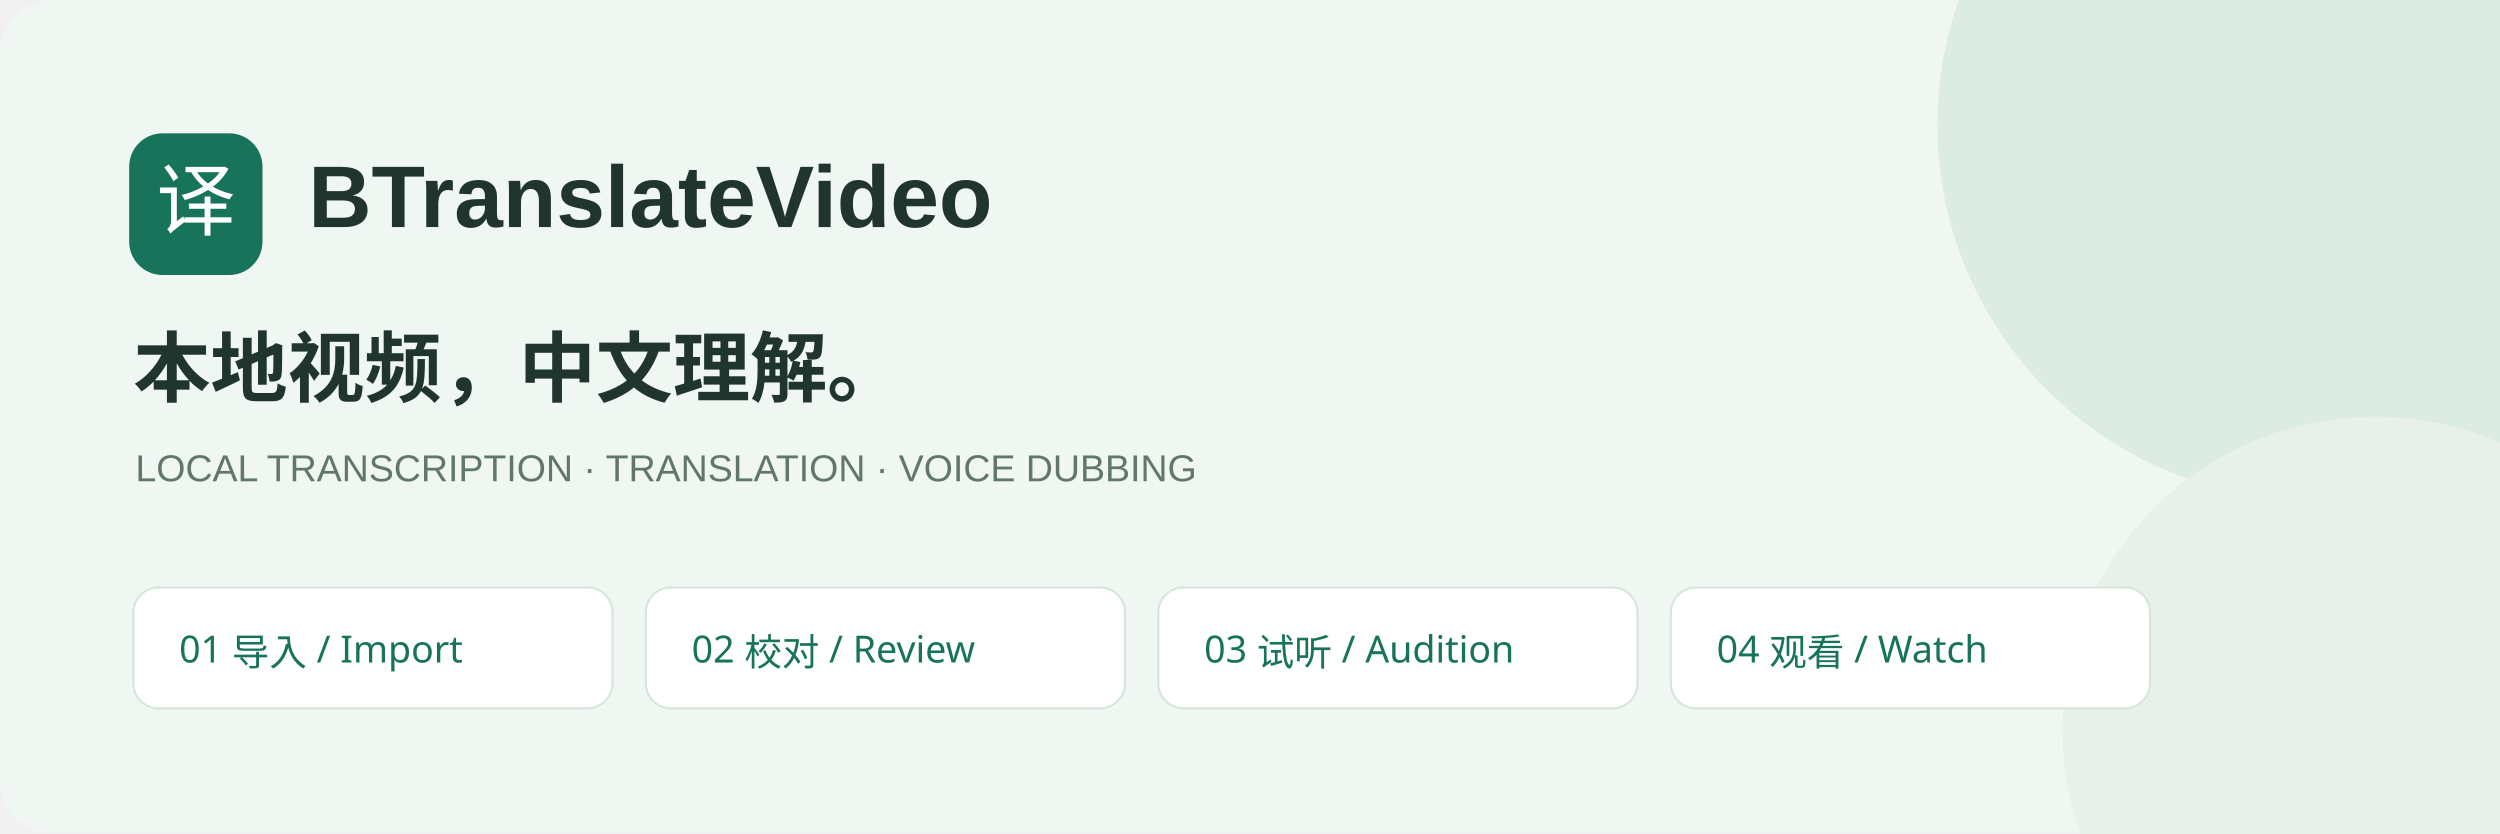
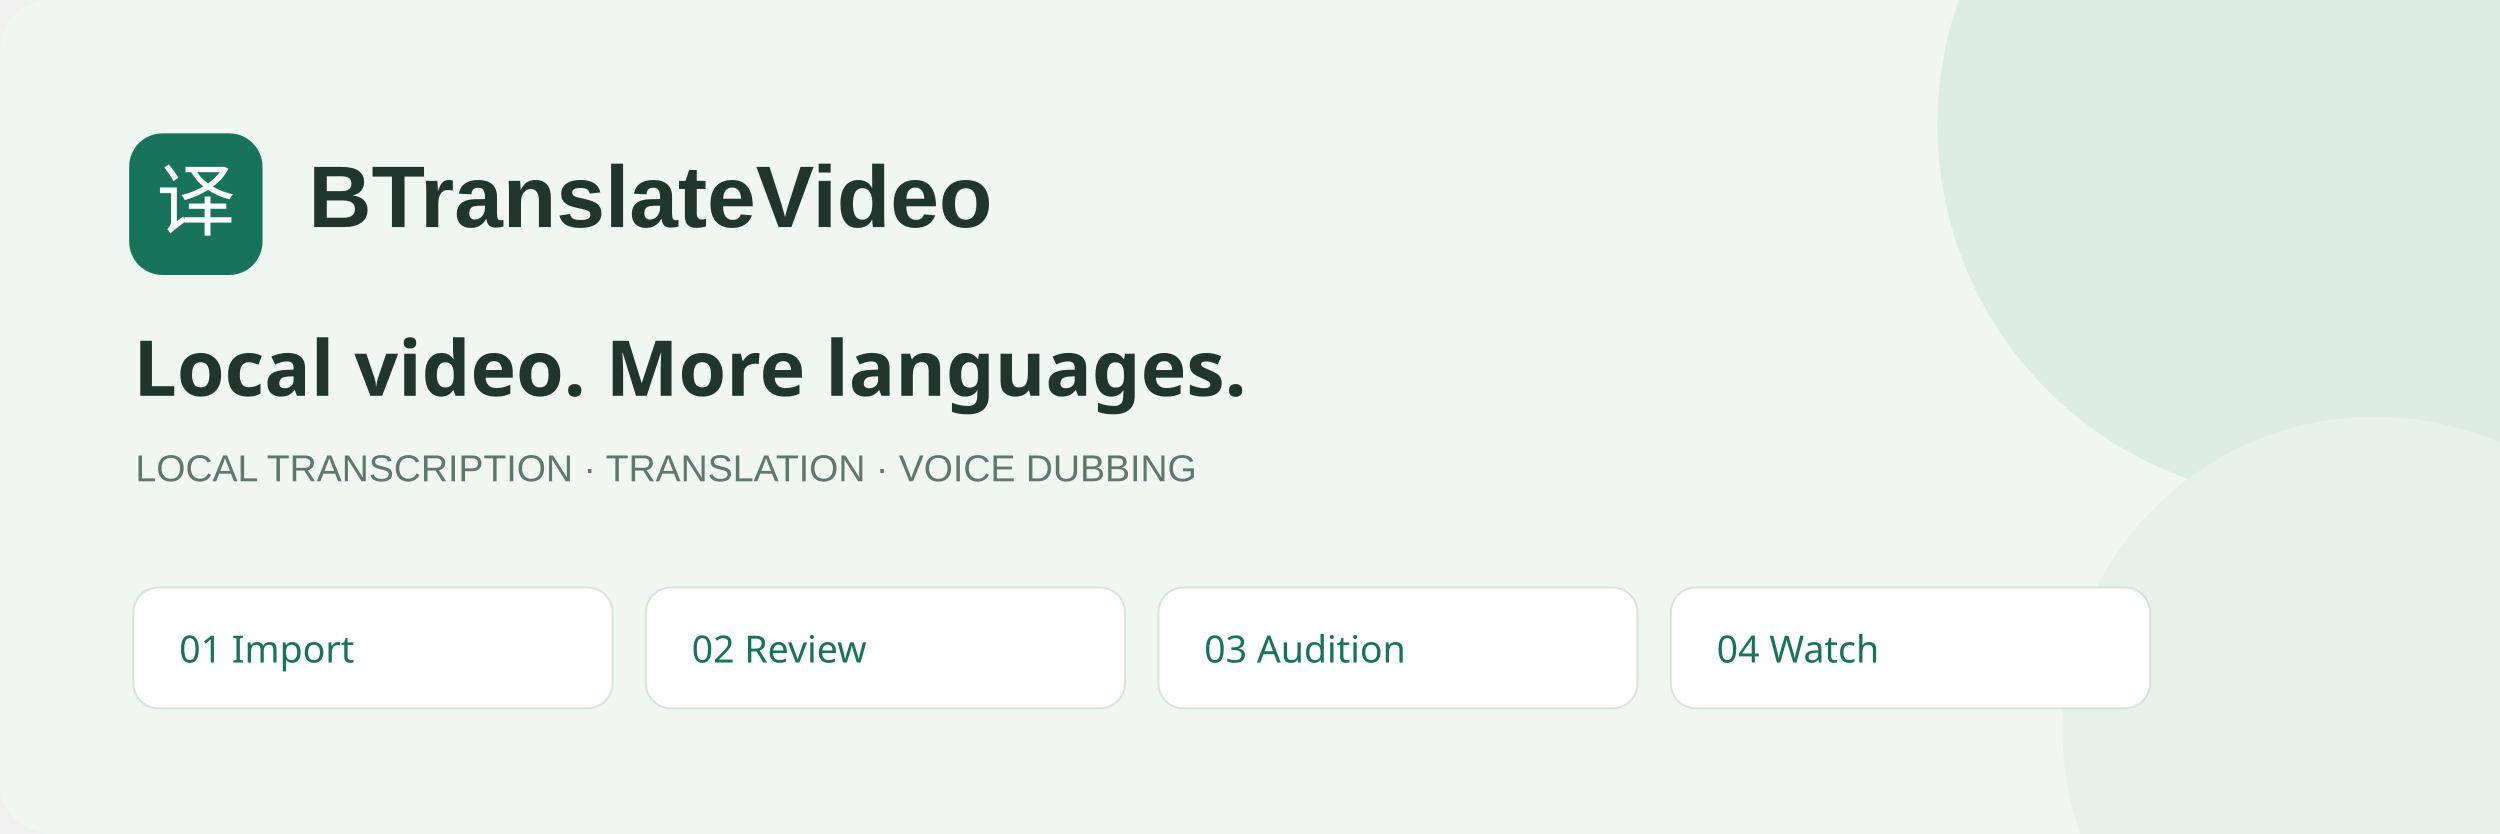
<svg xmlns="http://www.w3.org/2000/svg" width="1200" height="400" viewBox="0 0 1200 400" role="img" aria-labelledby="title desc">
  <rect width="1200" height="400" rx="24" fill="#f0f6f2" />
  <circle cx="1110" cy="60" r="180" fill="#dcece2" />
  <circle cx="1140" cy="350" r="150" fill="#e7f0e9" />
  <rect x="62" y="64" width="64" height="68" rx="16" fill="#17745a" />
  <text x="94" y="110" text-anchor="middle" fill="white" font-size="38" font-family="sans-serif">译</text>
  <text x="148" y="109" fill="#20352d" font-size="42" font-weight="700" font-family="Segoe UI,Arial,sans-serif">BTranslateVideo</text>
-   <text x="64" y="190" fill="#20352d" font-size="37" font-weight="600" font-family="Microsoft YaHei,sans-serif">本地视频，中文理解。</text>
+   <text x="64" y="190" fill="#20352d" font-size="37" font-weight="600" font-family="Microsoft YaHei,sans-serif">Local video. More languages.</text>
  <text x="65" y="231" fill="#61776c" font-size="18" font-family="Segoe UI,Arial,sans-serif">LOCAL TRANSCRIPTION · TRANSLATION · VOICE DUBBING</text>
  <g fill="#ffffff" stroke="#d6e5db">
    <rect x="64" y="282" width="230" height="58" rx="12" />
    <rect x="310" y="282" width="230" height="58" rx="12" />
    <rect x="556" y="282" width="230" height="58" rx="12" />
    <rect x="802" y="282" width="230" height="58" rx="12" />
  </g>
  <g fill="#17745a" font-size="18" font-family="Microsoft YaHei,Segoe UI,sans-serif">
-     <text x="86" y="318">01  导入 / Import</text>
-     <text x="332" y="318">02  校对 / Review</text>
-     <text x="578" y="318">03  试听 / Audition</text>
-     <text x="824" y="318">04  观看 / Watch</text>
+     <text x="86" y="318">01  Import</text>
+     <text x="332" y="318">02  Review</text>
+     <text x="578" y="318">03  Audition</text>
+     <text x="824" y="318">04  Watch</text>
  </g>
</svg>
